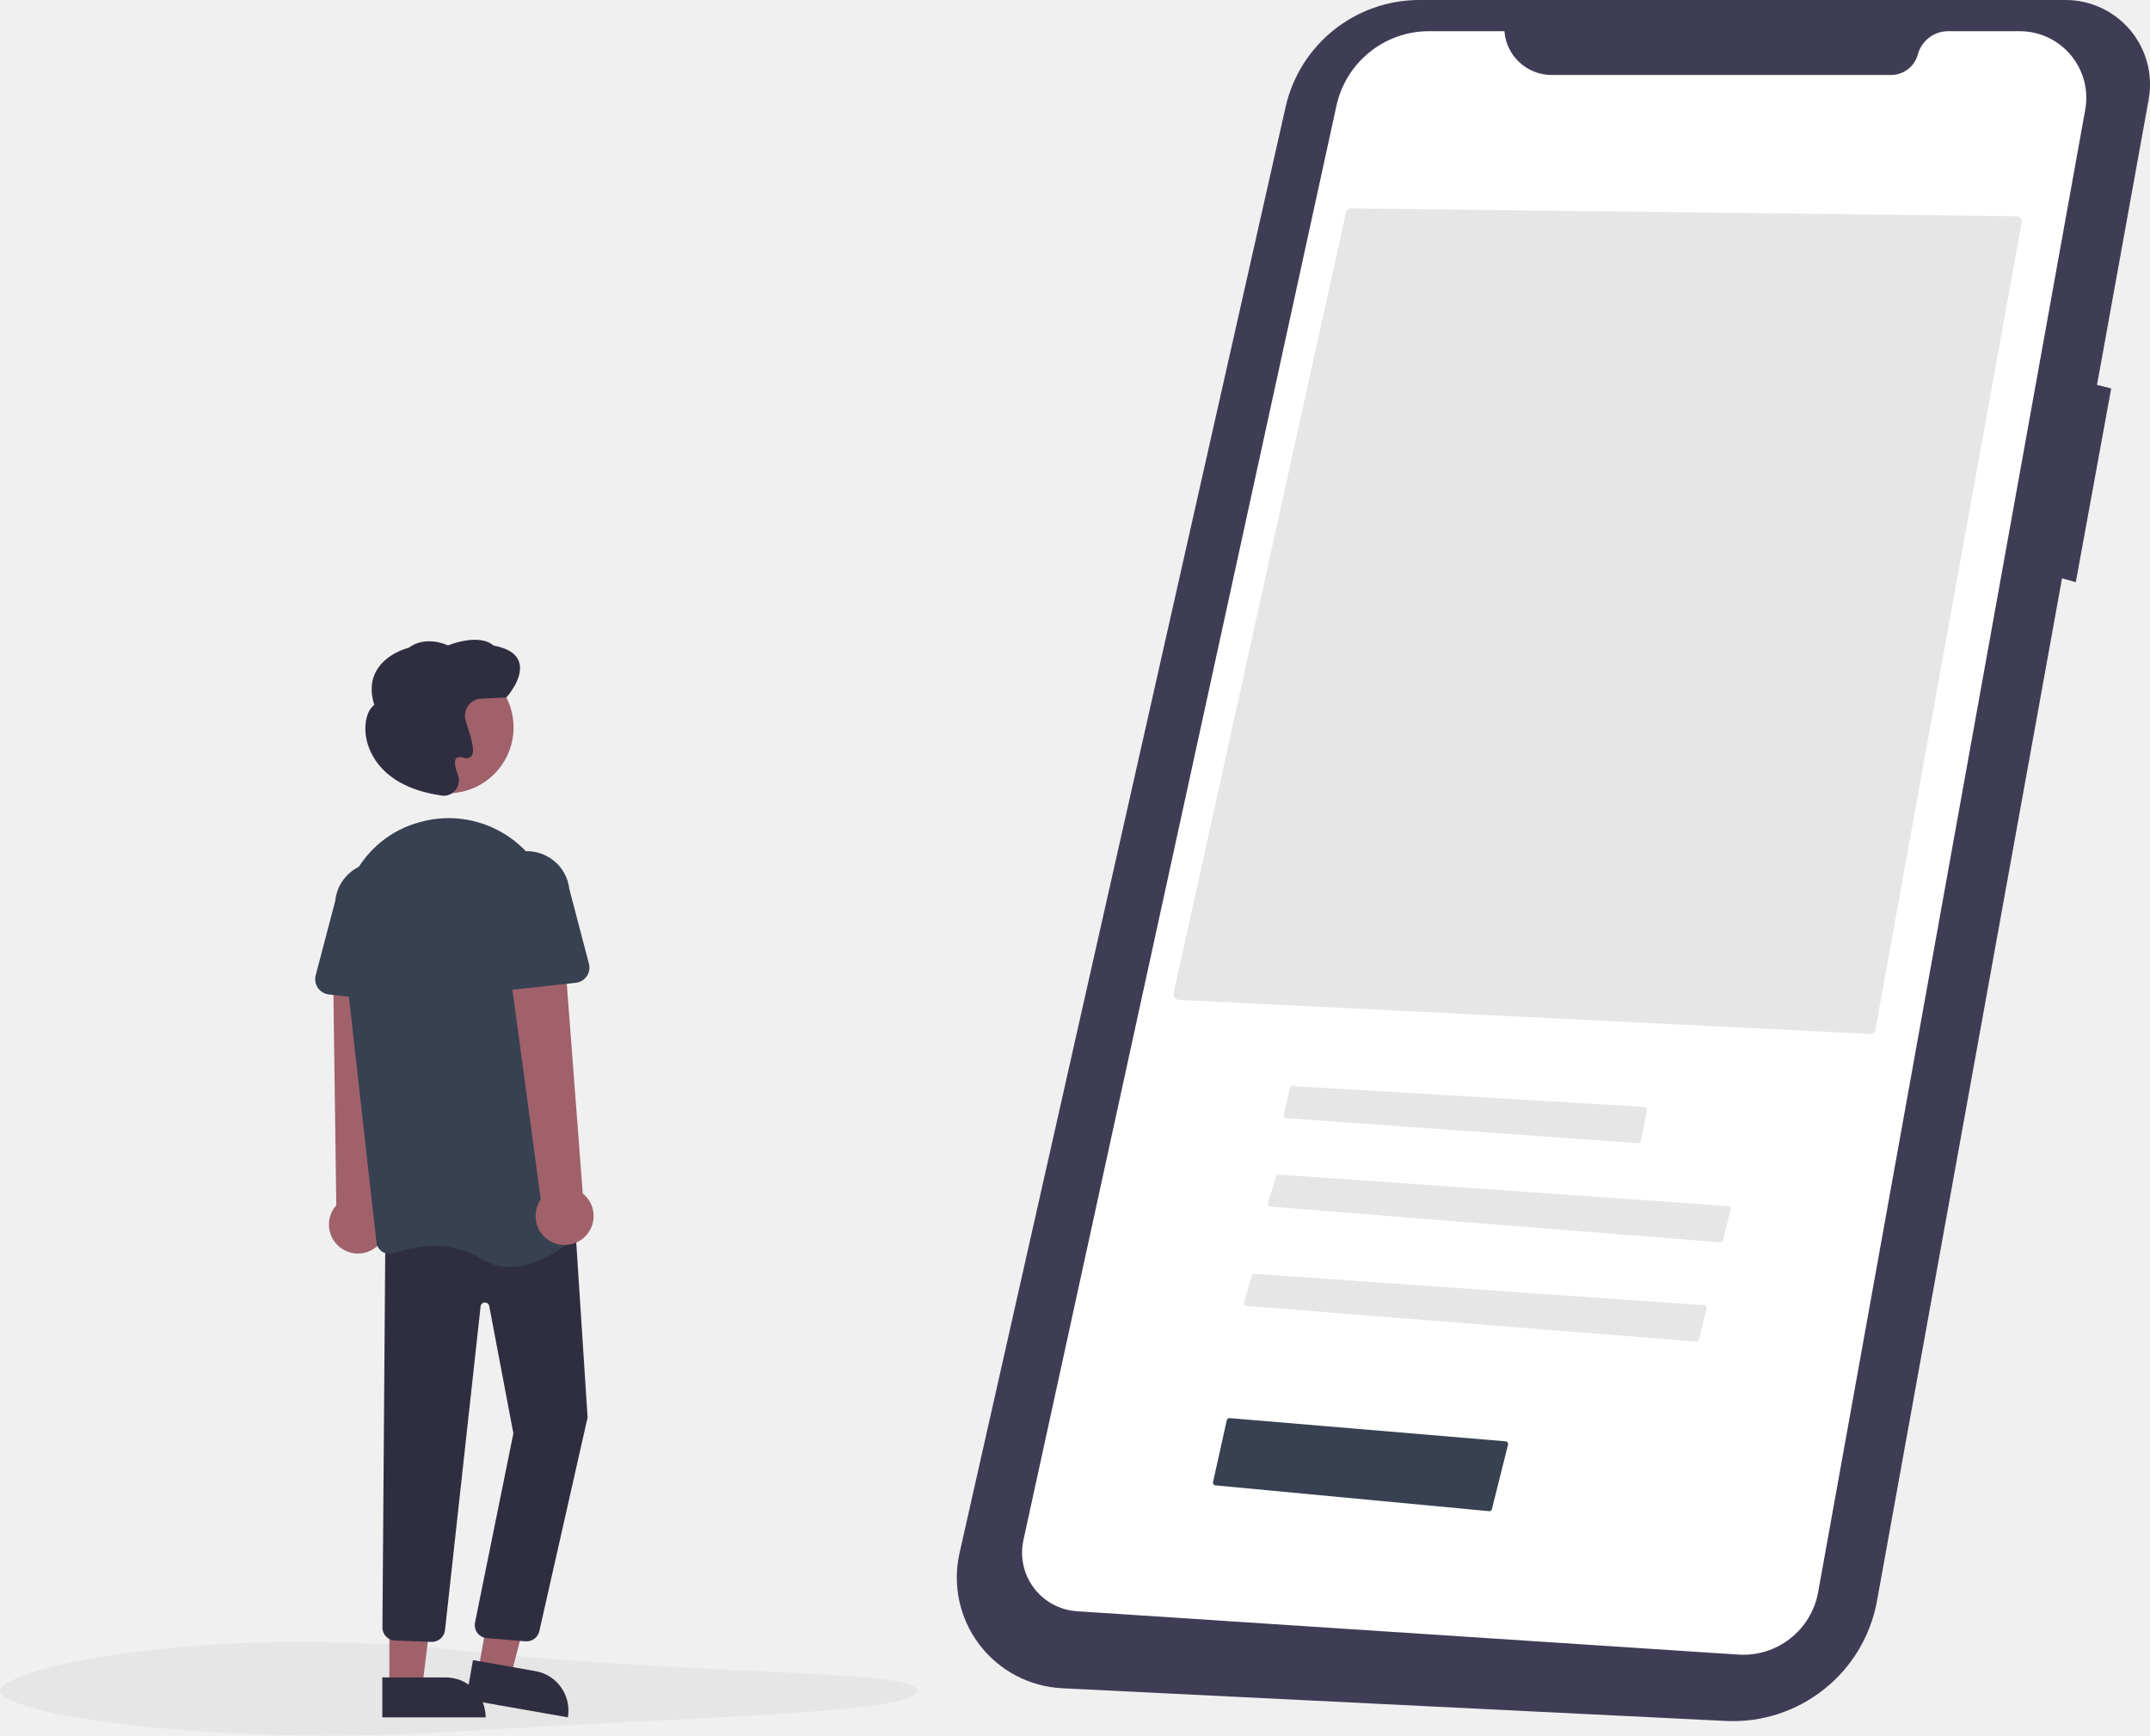
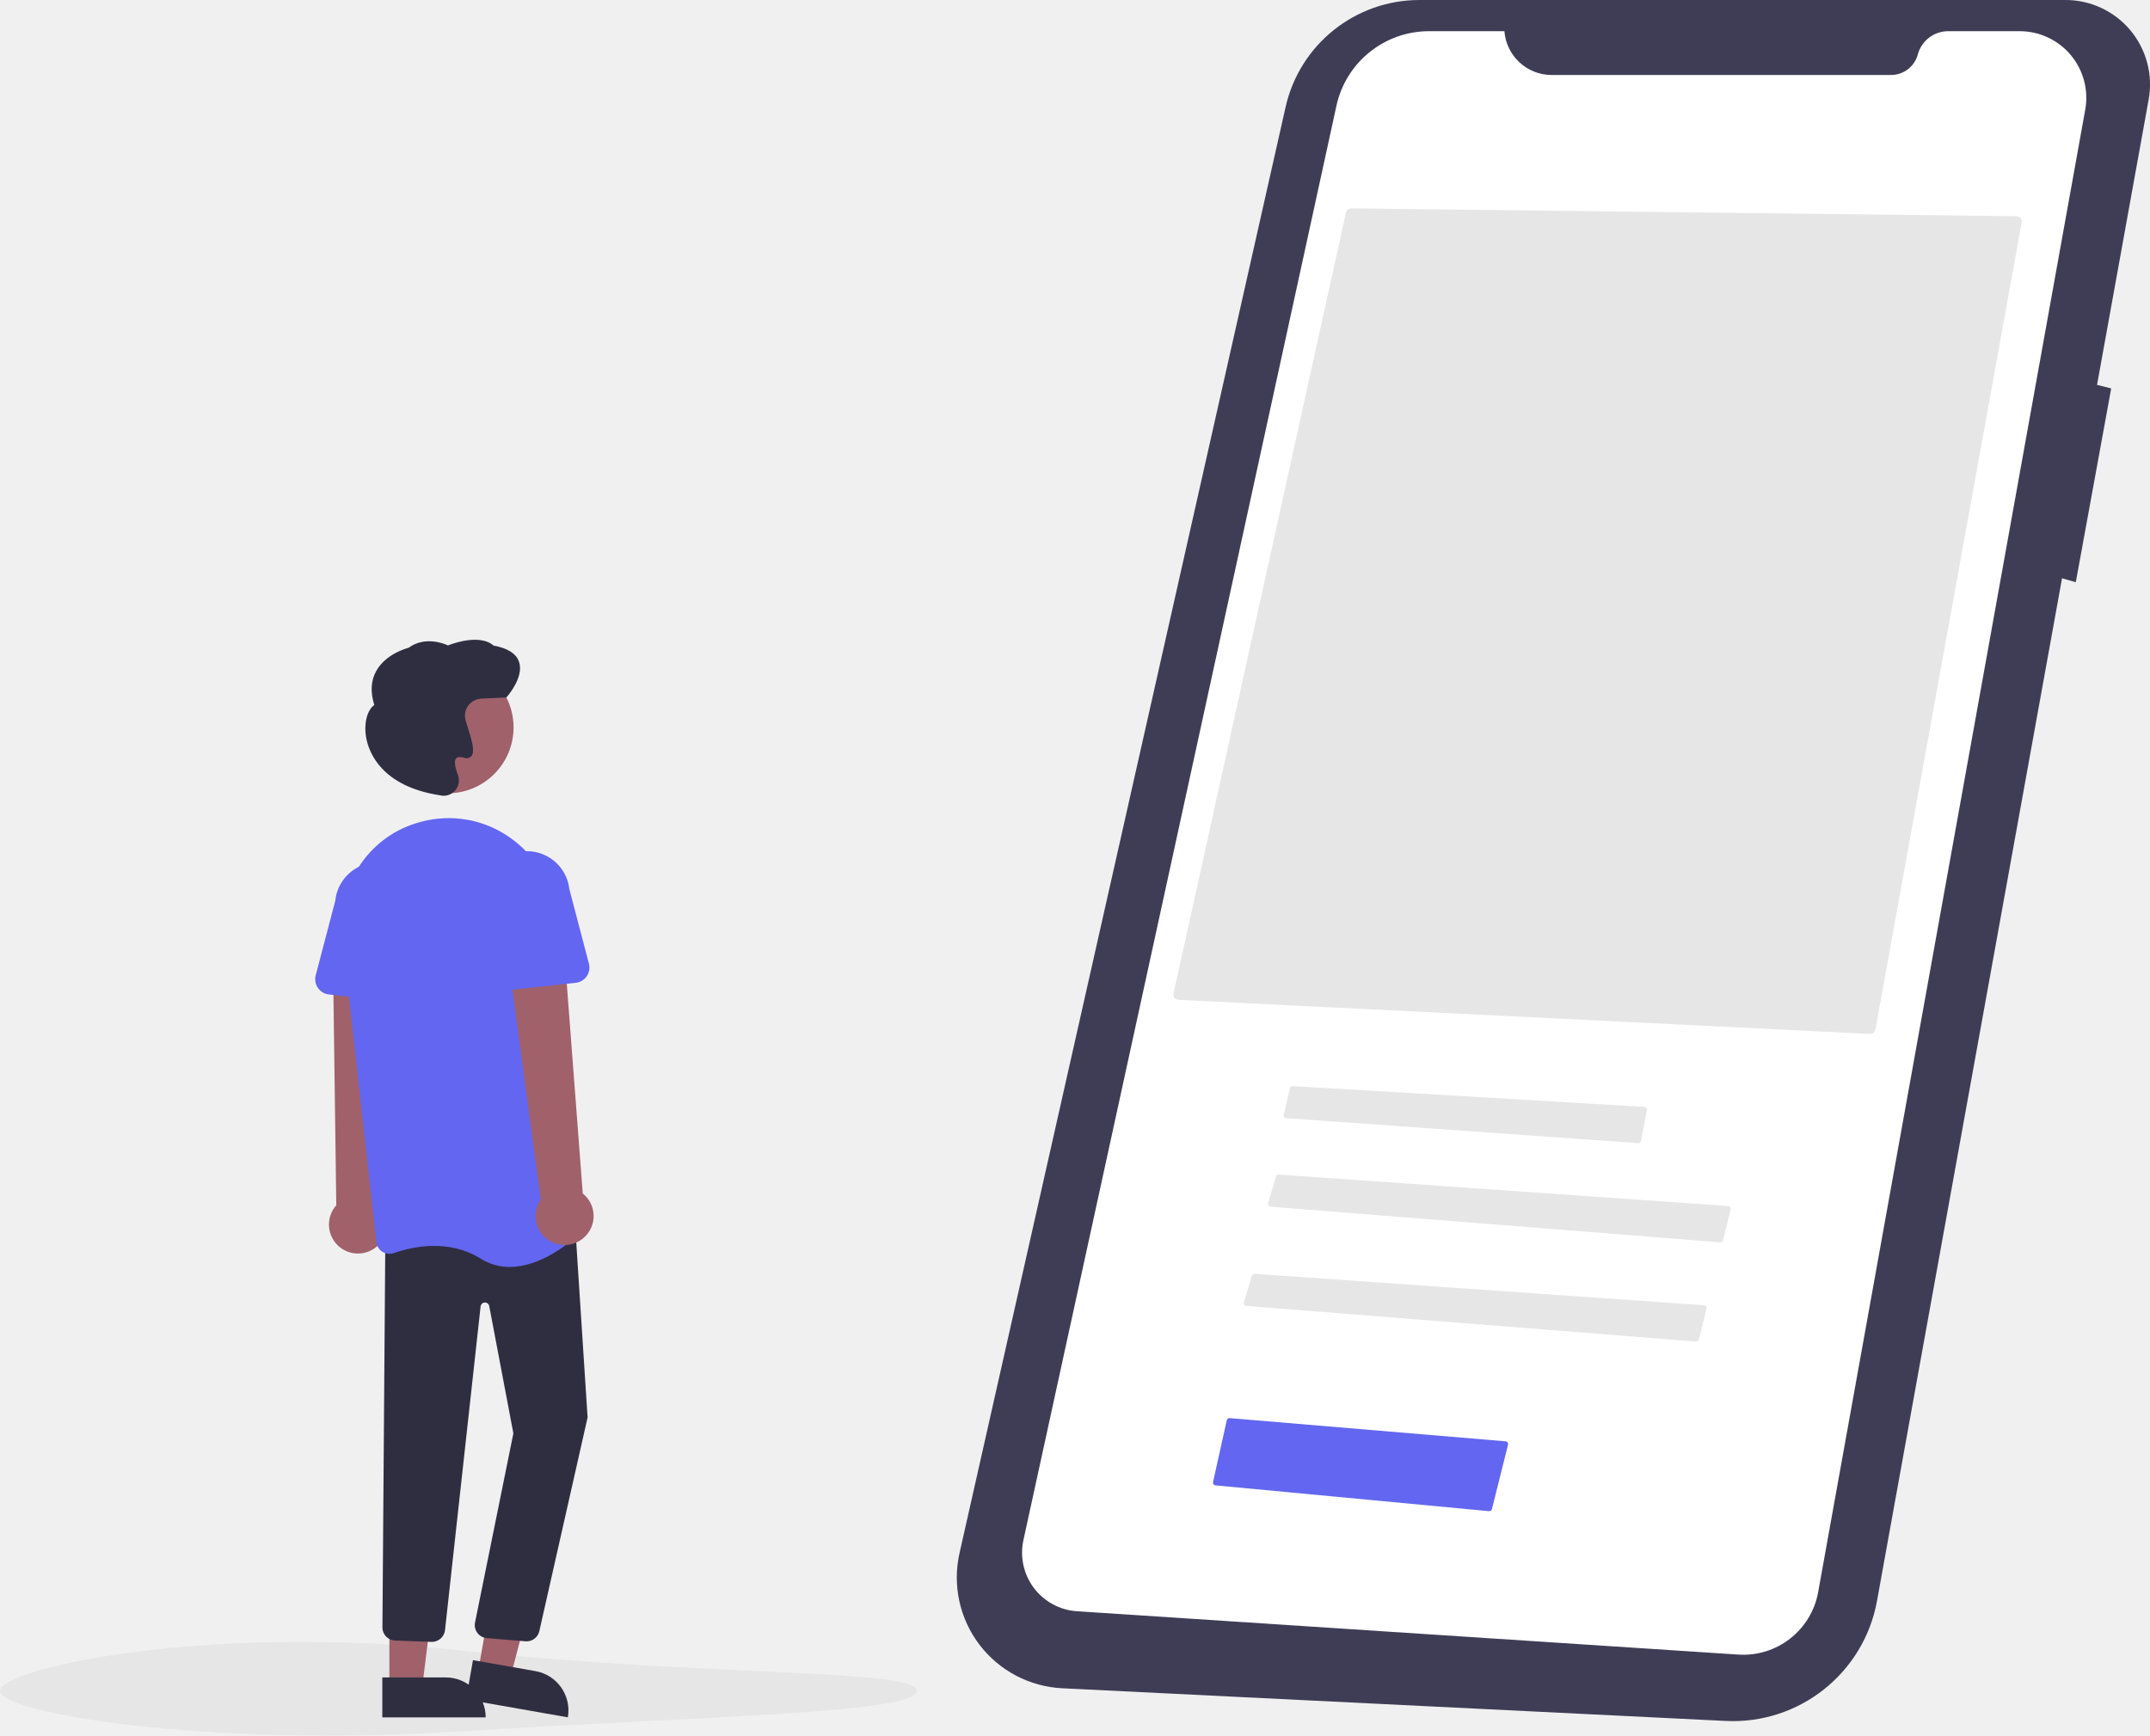
<svg xmlns="http://www.w3.org/2000/svg" width="801.575" height="647.182" viewBox="0 0 801.575 647.182">
  <g id="Group_6" data-name="Group 6" transform="translate(-231.222 -125)">
    <path id="Path_80" data-name="Path 80" d="M1001.142,124.77H760.527a51.15,51.15,0,0,0-49.9,39.9L589.051,703.938a41.34,41.34,0,0,0,38.294,50.382L874.7,766.507a54.615,54.615,0,0,0,56.43-44.828L1000.1,340.412l5.131,1.466,13.2-72.265-5.281-1.32,19.251-106.426a31.493,31.493,0,0,0-31.25-37.1Z" transform="translate(-0.099 0.231)" fill="#3f3d56" />
    <path id="Path_81" data-name="Path 81" d="M792.2,136.395H764.116a35.349,35.349,0,0,0-34.536,27.813l-116.7,534.868A21.9,21.9,0,0,0,632.849,725.6L879.4,741.76a28.367,28.367,0,0,0,29.773-23.277l99.58-552.838a24.846,24.846,0,0,0-24.452-29.25H957.658a11.726,11.726,0,0,0-11.323,8.677h0a10.352,10.352,0,0,1-10,7.661H809.847A17.7,17.7,0,0,1,792.2,136.395Z" transform="translate(-0.099 0.231)" fill="#fff" />
    <path id="Path_93" data-name="Path 93" d="M928.494,510.313a2,2,0,0,0,2.036-1.638l54.523-300.917a2.021,2.021,0,0,0-.417-1.632,1.962,1.962,0,0,0-1.5-.729l-248.059-2.93h-.023a1.988,1.988,0,0,0-1.925,1.562L668.853,495.179a2.021,2.021,0,0,0,.356,1.648,1.964,1.964,0,0,0,1.473.785Z" transform="translate(-0.099 0.231)" fill="#e6e6e6" />
    <path id="Path_94" data-name="Path 94" d="M713.229,529.535a1,1,0,0,0-.973.773l-2.323,9.956a1,1,0,0,0,.9,1.225l131.23,9.327a1.009,1.009,0,0,0,1.053-.807l2.234-11.519a1,1,0,0,0-.922-1.188L713.29,529.537Z" transform="translate(-0.099 0.465)" fill="#e6e6e6" />
    <path id="Path_95" data-name="Path 95" d="M872.666,587.808a1,1,0,0,0,1.051-.758l2.844-11.543a1,1,0,0,0-.9-1.237L708.072,562.549a.989.989,0,0,0-1.029.713l-2.955,9.975a1,1,0,0,0,.878,1.28Z" transform="translate(-0.099 0.454)" fill="#e6e6e6" />
    <path id="Path_96" data-name="Path 96" d="M863.666,624.808a1,1,0,0,0,1.051-.758l2.844-11.543a1,1,0,0,0-.9-1.237L699.072,599.549a.989.989,0,0,0-1.029.713l-2.955,9.975a1,1,0,0,0,.878,1.28Z" transform="translate(-0.099 0.454)" fill="#e6e6e6" />
    <path id="Path_79" data-name="Path 79" d="M508.877,752.008c0,8.369-76.605,9.26-170.889,15.153-94.2,5.887-170.889-6.784-170.889-15.153s77.047-25.207,170.889-15.153C432.272,746.957,508.877,743.639,508.877,752.008Z" transform="translate(64.123 3.512)" fill="#e6e6e6" />
-     <path id="Path_97" data-name="Path 97" d="M786.481,688.283a.989.989,0,0,0,1.064-.754l6.013-24.051a1,1,0,0,0-.886-1.24l-102.916-8.656a1.018,1.018,0,0,0-1.06.779l-5.129,23.083a1,1,0,0,0,.883,1.213Z" transform="translate(-0.099 0.231)" fill="#374151" />
+     <path id="Path_97" data-name="Path 97" d="M786.481,688.283a.989.989,0,0,0,1.064-.754l6.013-24.051a1,1,0,0,0-.886-1.24l-102.916-8.656a1.018,1.018,0,0,0-1.06.779l-5.129,23.083a1,1,0,0,0,.883,1.213Z" transform="translate(-0.099 0.231)" fill="#6366f1" />
    <path id="Path_111" data-name="Path 111" d="M315.09,570.537a10.743,10.743,0,0,0,1.582-16.4l4.167-93.018L299.624,463.5l1.233,90.985a10.8,10.8,0,0,0,14.234,16.048Z" transform="translate(55.741 19.97)" fill="#a0616a" />
    <path id="Path_112" data-name="Path 112" d="M69.534,574.966l12.075,2.123,11.934-45.564-15.821-3.133Z" transform="translate(340 173)" fill="#a0616a" />
    <path id="Path_113" data-name="Path 113" d="M350.232,727.314h38.531V742.2H365.119a14.887,14.887,0,0,1-14.887-14.887Z" transform="translate(661.936 1542.365) rotate(-170.029)" fill="#2f2e41" />
    <path id="Path_114" data-name="Path 114" d="M36.392,581.01h12.26l5.832-47.288H36.39Z" transform="translate(340 173)" fill="#a0616a" />
    <path id="Path_115" data-name="Path 115" d="M318.024,730.536h38.531v14.887H332.911a14.887,14.887,0,0,1-14.887-14.887h0Z" transform="translate(730.354 1495.915) rotate(179.997)" fill="#2f2e41" />
    <path id="Path_116" data-name="Path 116" d="M371.8,717.09a4.735,4.735,0,0,1-.572-.034l-14.43-1.187a4.881,4.881,0,0,1-4.243-5.659l14.325-70.681-9-47.474a1.627,1.627,0,0,0-3.219.16L341.4,712.842a4.924,4.924,0,0,1-5.21,4.437l-13.595-.506a4.888,4.888,0,0,1-4.536-4.631l1.086-145.768,70.481-8.81,4.924,76.041-.02.081-17.991,79.675A4.886,4.886,0,0,1,371.8,717.09Z" transform="translate(55.741 19.97)" fill="#2f2e41" />
    <circle id="Ellipse_16" data-name="Ellipse 16" cx="24.561" cy="24.561" r="24.561" transform="translate(373.568 371.694)" fill="#a0616a" />
-     <path id="Path_117" data-name="Path 117" d="M365.53,577.467a20.111,20.111,0,0,1-10.857-3.106c-11.9-7.436-25.411-4.481-32.407-2.057a4.88,4.88,0,0,1-4.221-.481,4.811,4.811,0,0,1-2.224-3.552L303.1,454.646c-2.132-19.038,9.336-36.937,27.268-42.56h0q1.011-.317,2.055-.6a39.569,39.569,0,0,1,32.972,5.723,40.2,40.2,0,0,1,17.167,29.353l10.711,114.387a4.807,4.807,0,0,1-1.527,4.007C387.99,568.428,377.092,577.466,365.53,577.467Z" transform="translate(55.741 19.97)" fill="#374151" />
-     <path id="Path_118" data-name="Path 118" d="M326.789,479.012l-28.7-3.156a5.717,5.717,0,0,1-4.905-7.134l7.306-27.846a15.879,15.879,0,1,1,31.556,3.563l1.085,28.675a5.718,5.718,0,0,1-6.338,5.9Z" transform="translate(55.741 19.97)" fill="#374151" />
+     <path id="Path_117" data-name="Path 117" d="M365.53,577.467a20.111,20.111,0,0,1-10.857-3.106c-11.9-7.436-25.411-4.481-32.407-2.057a4.88,4.88,0,0,1-4.221-.481,4.811,4.811,0,0,1-2.224-3.552L303.1,454.646c-2.132-19.038,9.336-36.937,27.268-42.56h0q1.011-.317,2.055-.6a39.569,39.569,0,0,1,32.972,5.723,40.2,40.2,0,0,1,17.167,29.353l10.711,114.387a4.807,4.807,0,0,1-1.527,4.007C387.99,568.428,377.092,577.466,365.53,577.467Z" transform="translate(55.741 19.97)" fill="#6366f1" />
+     <path id="Path_118" data-name="Path 118" d="M326.789,479.012l-28.7-3.156a5.717,5.717,0,0,1-4.905-7.134l7.306-27.846a15.879,15.879,0,1,1,31.556,3.563l1.085,28.675a5.718,5.718,0,0,1-6.338,5.9Z" transform="translate(55.741 19.97)" fill="#6366f1" />
    <path id="Path_119" data-name="Path 119" d="M393.156,566.554a10.743,10.743,0,0,0-.406-16.468l-7.073-92.842-20.789,4.68,12.2,90.414a10.8,10.8,0,0,0,16.064,14.216Z" transform="translate(55.741 19.97)" fill="#a0616a" />
-     <path id="Path_120" data-name="Path 120" d="M356.919,473.176a5.711,5.711,0,0,1-1.818-4.4l1.085-28.675a15.878,15.878,0,1,1,31.556-3.563l7.306,27.846a5.717,5.717,0,0,1-4.905,7.134l-28.7,3.156a5.711,5.711,0,0,1-4.52-1.5Z" transform="translate(55.741 19.97)" fill="#374151" />
+     <path id="Path_120" data-name="Path 120" d="M356.919,473.176a5.711,5.711,0,0,1-1.818-4.4l1.085-28.675a15.878,15.878,0,1,1,31.556-3.563l7.306,27.846a5.717,5.717,0,0,1-4.905,7.134l-28.7,3.156a5.711,5.711,0,0,1-4.52-1.5Z" transform="translate(55.741 19.97)" fill="#6366f1" />
    <path id="Path_121" data-name="Path 121" d="M340.927,401.771a5.683,5.683,0,0,1-1.3-.151l-.125-.03c-21.594-3.3-26.367-15.812-27.414-21.035-1.084-5.408.15-10.628,2.94-12.656-1.521-4.8-1.277-9.061.727-12.662,3.5-6.28,11.081-8.4,12.1-8.664,6.058-4.469,13.306-1.486,14.625-.881,11.719-4.335,16.2-.727,17.008.079,5.238.941,8.431,2.964,9.491,6.016,1.991,5.731-4.305,12.86-4.574,13.161l-.14.156-9.38.447a6.358,6.358,0,0,0-5.981,7.317h0a29.611,29.611,0,0,0,.96,3.355c1.6,5.006,2.8,9.283,1.254,10.909a2.51,2.51,0,0,1-2.625.455c-1.467-.392-2.462-.31-2.958.245-.77.859-.535,3.035.662,6.125a5.739,5.739,0,0,1-1.046,5.847,5.568,5.568,0,0,1-4.226,1.967Z" transform="translate(55.741 19.97)" fill="#2f2e41" />
  </g>
</svg>
